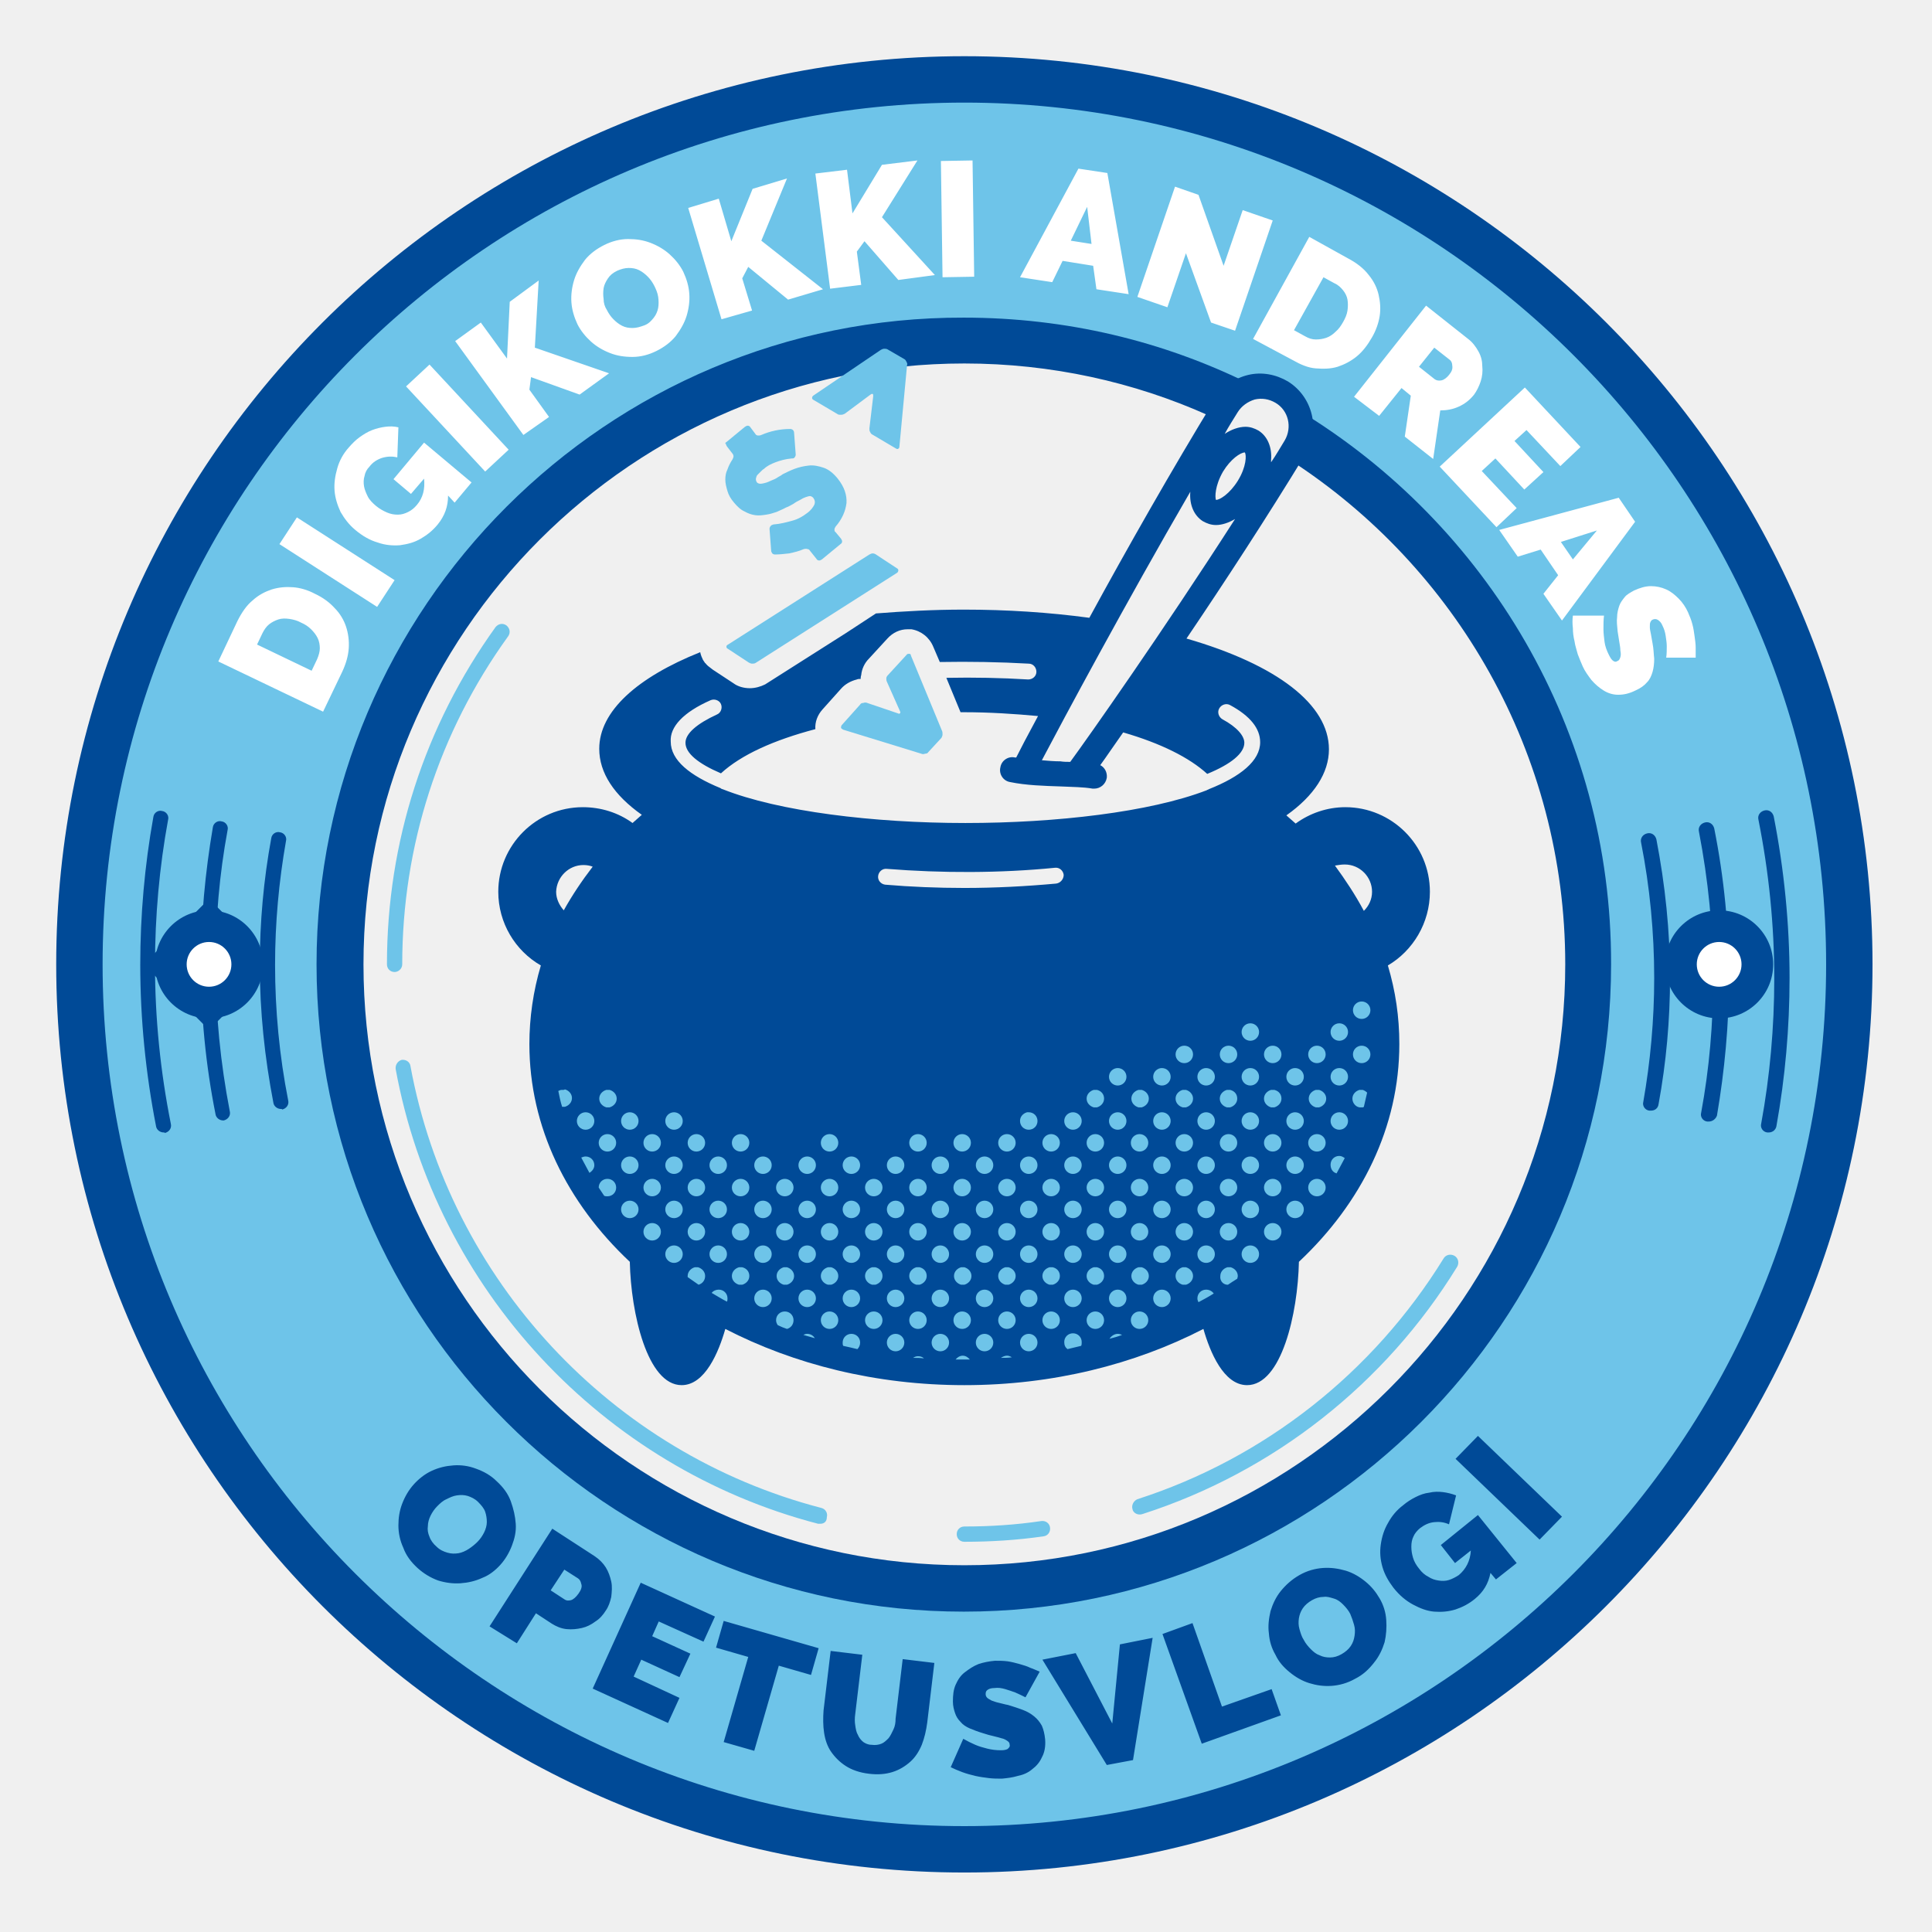
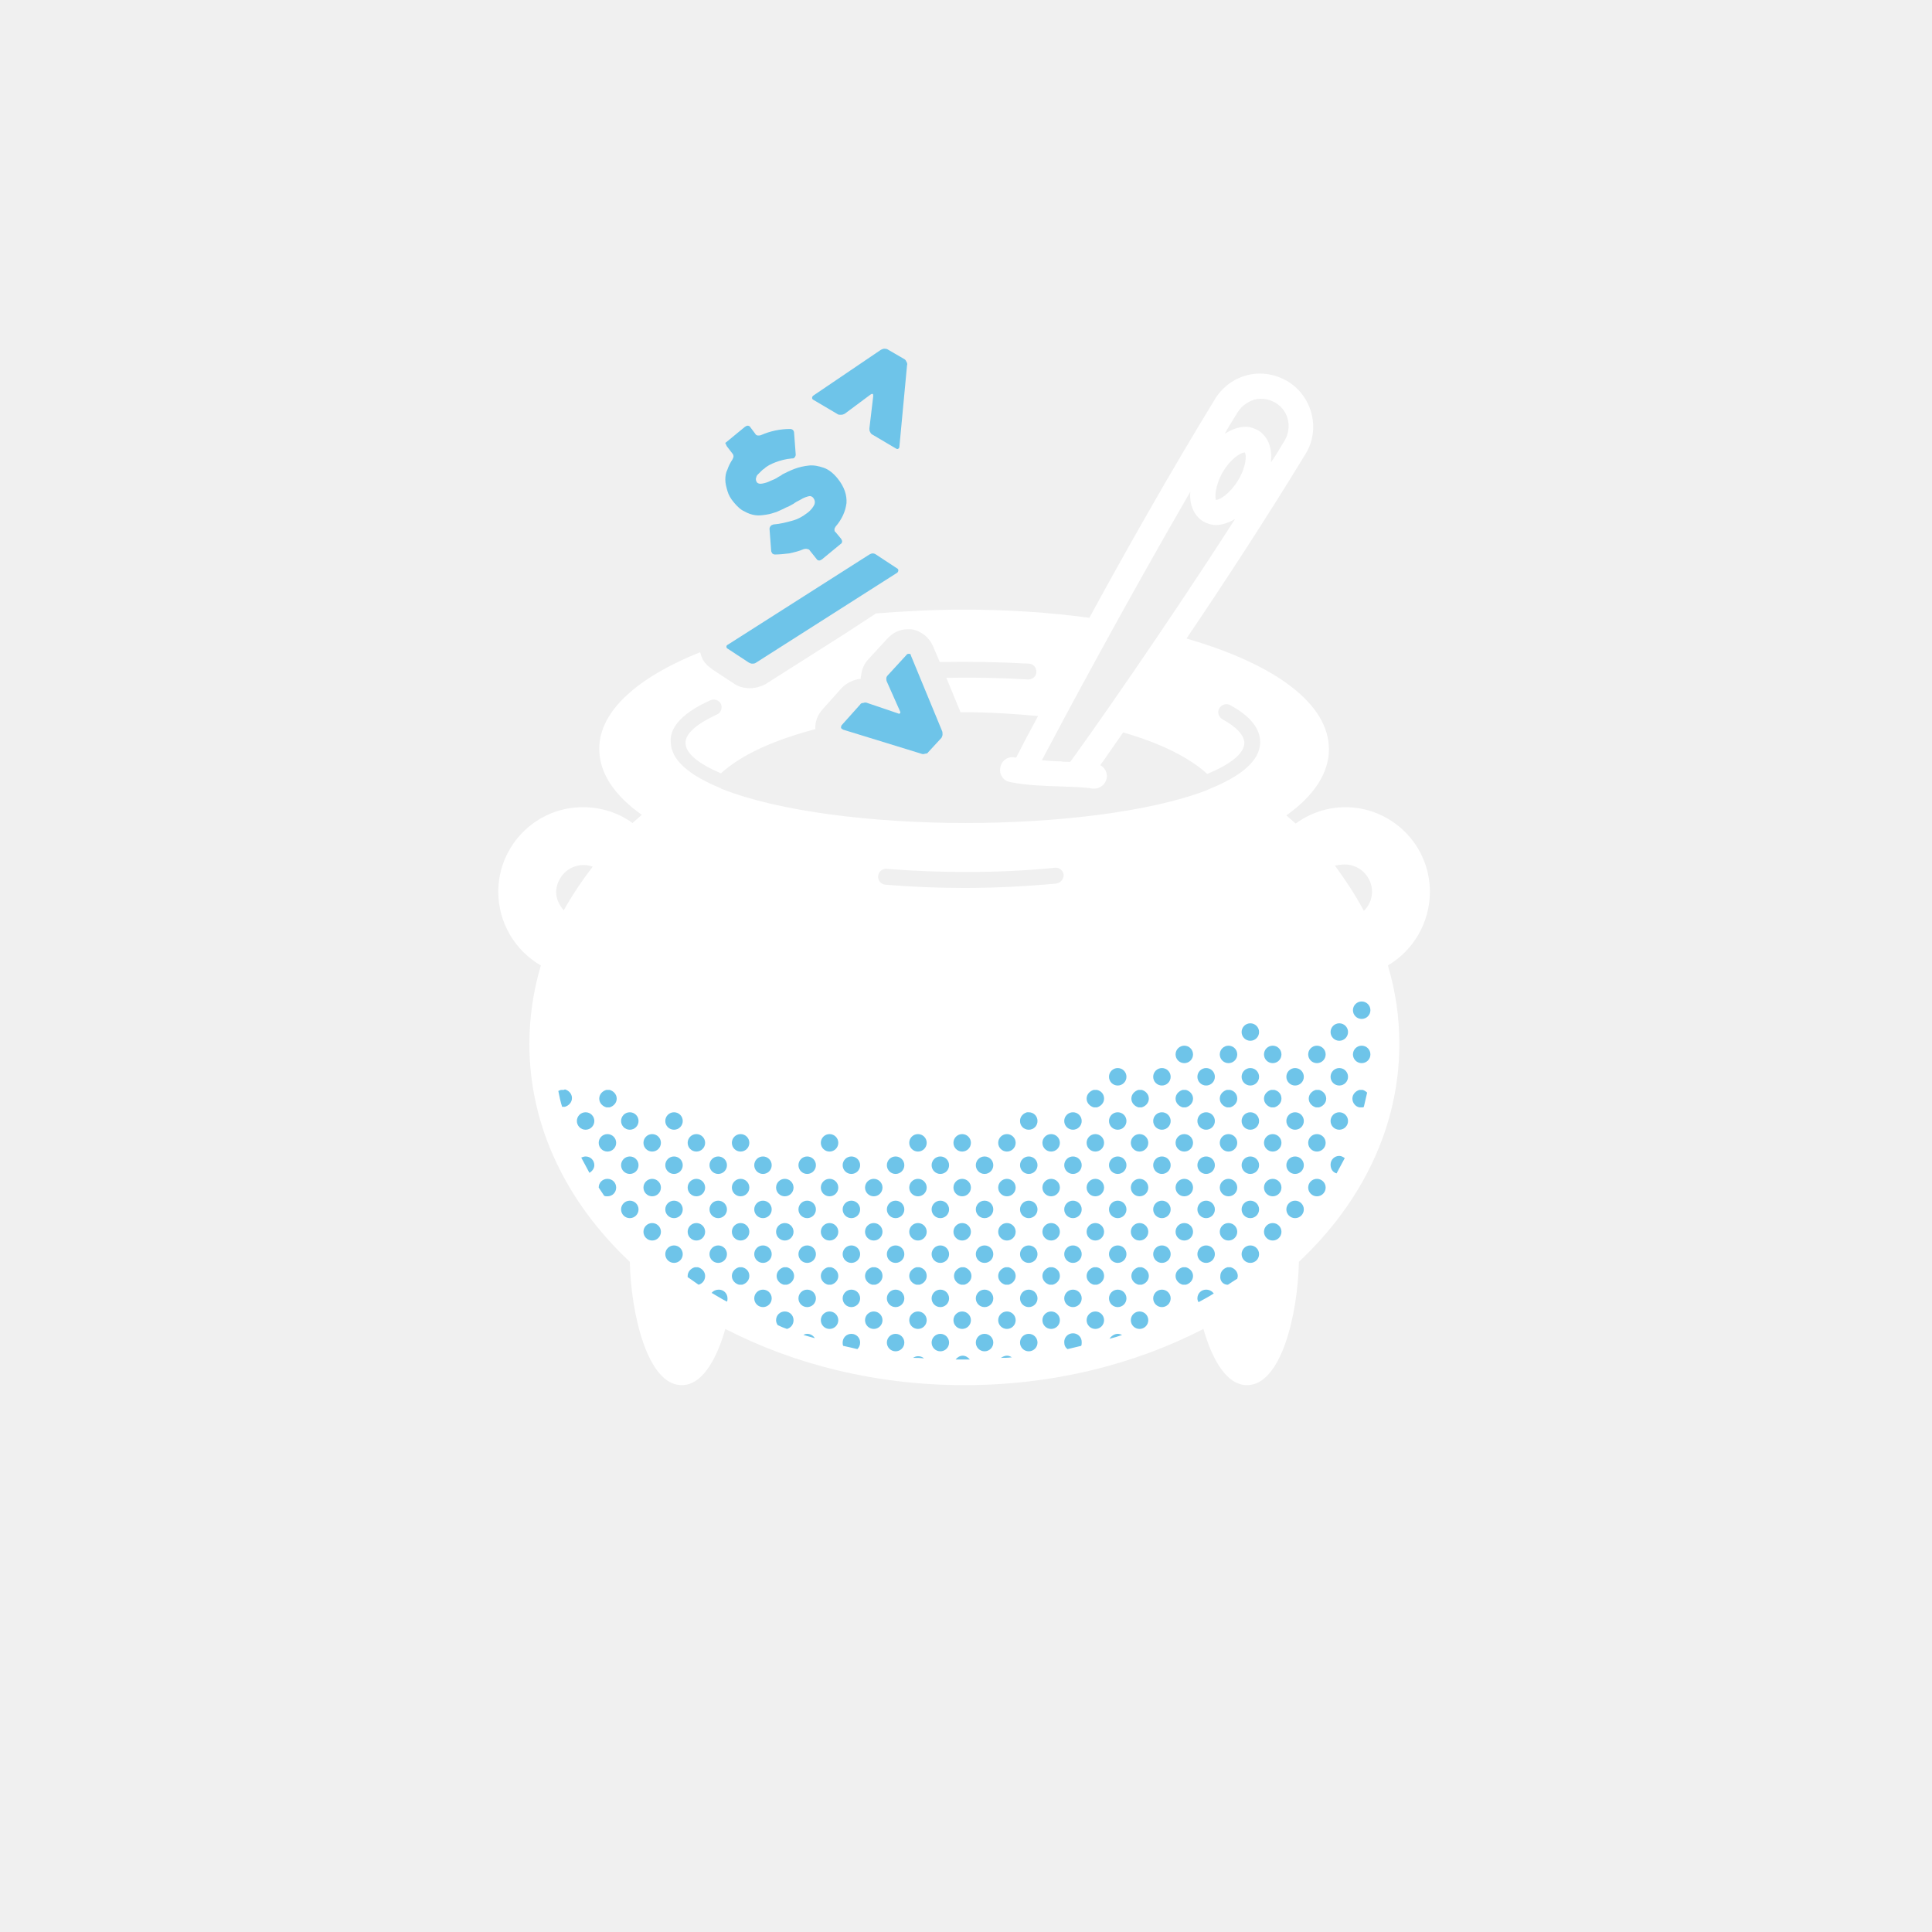
<svg xmlns="http://www.w3.org/2000/svg" xmlns:xlink="http://www.w3.org/1999/xlink" width="354" height="354" viewBox="0 0 354 354">
-   <style>svg *{transition:fill .6s ease-out,opacity .1s ease-out}#logo--desktop,#logo--tablet{opacity:1}@media all and (max-width:50px){#logo--desktop,#logo--tablet{opacity:0}#logo--mobile{fill:#fff}}</style>
+   <style>svg *{transition:fill .6s ease-out,opacity .1s ease-out}#logo--desktop,#logo--tablet{opacity:0}#logo--mobile{fill:#fff}@media all and (max-width:50px){#logo--desktop,#logo--tablet{opacity:0}#logo--mobile{fill:#fff}}</style>
  <g id="logo--Page-1" fill="none" fill-rule="evenodd">
    <g id="logo--tablet" transform="translate(4 4)">
      <g id="logo--whiteBgCirle">
        <use fill="#060606" xlink:href="#logo--path-1" />
        <use stroke="#6EC4E9" mask="url(#logo--mask-2)" stroke-width="8" xlink:href="#logo--path-1" />
      </g>
      <path d="M172.7 10.5c-89.6 0-162.2 72.6-162.2 162.2s72.6 162.2 162.2 162.2 162.2-72.6 162.2-162.2c-.1-89.6-72.7-162.2-162.2-162.2zm0 276.6c-63.2 0-114.4-51.2-114.4-114.4S109.5 58.3 172.7 58.3c17.4 0 34 3.9 48.8 10.9.8-1.1 2.1-1.8 3.8-1.8 1 0 1.9.3 2.6.7.6-.2 1.2-.4 1.9-.4 4.7 0 5.9 5.2 3.9 8.1 32.1 20.3 53.5 56 53.5 96.8-.1 63.3-51.3 114.5-114.5 114.5z" id="logo--Shape" fill="#6EC4E9" />
      <g id="logo--Group" transform="translate(36 25)" fill="#FFF">
        <path d="M19.2 101.4L0 92.2l3.5-7.4c.8-1.6 1.7-2.9 2.8-3.8 1.1-1 2.3-1.6 3.5-2 1.3-.4 2.6-.5 3.9-.4 1.3.1 2.7.5 4 1.2 1.5.7 2.7 1.6 3.6 2.6 1 1 1.7 2.2 2.1 3.4.4 1.2.6 2.6.5 4-.1 1.4-.5 2.8-1.2 4.3l-3.5 7.3zm-4-16.3c-.7-.4-1.5-.6-2.2-.7-.7-.1-1.4-.1-2 .1-.6.2-1.2.5-1.7.9s-.9 1-1.2 1.6l-1 2.1 10 4.8 1-2.1c.3-.7.5-1.4.5-2 0-.6-.1-1.3-.4-1.9-.3-.6-.7-1.1-1.2-1.6s-1.1-.9-1.8-1.2zM29.1 82.2L11.2 70.7l3.2-4.9 17.9 11.5zM42.1 61.8c0 2-.6 3.7-1.9 5.3-.9 1.1-1.9 1.9-3.1 2.6-1.2.7-2.4 1-3.8 1.2-1.3.1-2.7 0-4.1-.5-1.4-.4-2.8-1.2-4.1-2.3-1.2-1-2-2.1-2.7-3.3-.6-1.3-1-2.6-1.1-3.9-.1-1.4.1-2.7.5-4.1a9.5 9.5 0 0 1 2.1-3.8c.6-.7 1.3-1.4 2-1.9s1.5-1 2.3-1.3c.8-.3 1.6-.5 2.4-.6.8-.1 1.6-.1 2.4.1l-.2 5.5c-.9-.2-1.8-.2-2.8.1-.9.3-1.7.8-2.3 1.6-.5.5-.8 1.1-.9 1.7-.2.6-.2 1.3-.1 1.9.1.6.4 1.3.7 1.9.3.6.9 1.2 1.5 1.7s1.3.9 2 1.2c.7.3 1.3.4 2 .4s1.3-.2 1.9-.5c.6-.3 1.1-.7 1.6-1.3 1.1-1.3 1.5-2.9 1.3-4.8l-2.4 2.8-3.2-2.7 5.6-6.7 8.7 7.3-3.1 3.7-1.2-1.3zM48.9 57.4L34.4 41.8l4.3-4 14.5 15.6zM55.9 50.7L43.4 33.5l4.7-3.4 4.8 6.6.5-10.4 5.3-3.9-.7 12.3 13.6 4.7-5.4 3.9-8.9-3.2-.3 2.3 3.6 5zM80.3 35.3c-1.4.7-2.9 1.1-4.4 1.1-1.5 0-2.8-.2-4.1-.7-1.3-.5-2.5-1.2-3.5-2.1-1-.9-1.9-2-2.5-3.2-.6-1.3-1-2.6-1.1-4-.1-1.4.1-2.8.5-4.1.4-1.3 1.1-2.5 2-3.7.9-1.1 2.1-2 3.5-2.7 1.4-.7 2.9-1.1 4.4-1.1 1.5 0 2.8.2 4.1.7 1.3.5 2.5 1.2 3.5 2.1 1 .9 1.9 2 2.5 3.2.6 1.3 1 2.6 1.1 4 .1 1.4-.1 2.8-.5 4.1-.4 1.3-1.1 2.5-2 3.7-.9 1.1-2.1 2-3.5 2.7zm-9.1-7.5c.3.6.7 1.2 1.2 1.7s1 .9 1.6 1.2c.6.3 1.2.4 1.9.4s1.4-.2 2.2-.5c.8-.3 1.3-.9 1.7-1.4.4-.5.7-1.2.8-1.8.1-.6.1-1.3 0-2s-.4-1.4-.7-2c-.3-.6-.7-1.2-1.2-1.7s-1-.9-1.6-1.2c-.6-.3-1.2-.4-1.9-.4s-1.4.2-2.1.5c-.8.4-1.3.8-1.7 1.4-.4.6-.7 1.2-.8 1.8-.1.7-.1 1.3 0 2 0 .7.2 1.4.6 2zM92.2 29.5L86.1 9.1l5.6-1.7 2.3 7.8 3.9-9.6 6.3-1.9-4.7 11.4 11.3 8.9-6.4 1.9-7.3-6L96 22l1.8 5.9zM112.1 23.9l-2.7-21.1 5.8-.7 1 8 5.4-8.9 6.5-.8-6.5 10.4 9.7 10.6-6.7.9-6.2-7.1-1.4 1.9.8 6.1zM132.7 21.8L132.4.5l5.8-.1.3 21.3zM157.6 1.9l5.3.8 3.9 22.2-5.9-.9-.6-4.3-5.6-.9-1.9 3.9-5.9-.9 10.7-19.9zm2.4 13.8l-.8-6.8-3 6.2 3.8.6zM177.3 17.4l-3.4 9.9-5.5-1.9 6.9-20.2 4.3 1.5 4.6 13 3.5-10.2 5.5 1.9-6.9 20.2-4.4-1.5zM189.6 33.1l10.3-18.7 7.2 4c1.5.8 2.8 1.8 3.7 3 .9 1.1 1.5 2.3 1.8 3.6.3 1.3.4 2.6.2 3.9-.2 1.3-.7 2.7-1.4 3.9-.8 1.4-1.7 2.6-2.8 3.5-1.1.9-2.3 1.5-3.5 1.9-1.3.4-2.6.4-4 .3-1.4-.1-2.8-.7-4.2-1.5l-7.3-3.9zm16.5-3.1c.4-.7.7-1.4.8-2.1.1-.7.1-1.4 0-2-.1-.6-.4-1.2-.8-1.7s-.9-1-1.6-1.3l-2-1.1-5.4 9.7 2 1.1c.7.4 1.3.6 2 .6s1.3-.1 1.9-.3c.6-.2 1.2-.6 1.7-1.1.6-.5 1-1.1 1.4-1.8zM208.1 43.7L221.3 27l7.7 6.1c.8.6 1.4 1.4 1.9 2.3.5.9.7 1.8.7 2.7.1.9 0 1.9-.3 2.8-.3.9-.7 1.7-1.2 2.4-.8 1-1.7 1.7-2.8 2.2-1.1.5-2.2.7-3.4.7l-1.3 8.9-5.2-4.1 1.1-7.5-1.7-1.4-4.1 5.1-4.6-3.5zm11.9-5.5l2.9 2.3c.3.2.7.3 1.2.2.5-.1 1-.5 1.4-1 .5-.6.7-1.1.6-1.7 0-.5-.2-.9-.5-1.1l-2.8-2.2-2.8 3.5zM237.9 64.1l-3.7 3.5-10.4-11.1L239.4 42l10.2 10.9-3.7 3.5-6.2-6.6-2.2 2 5.3 5.7-3.5 3.2L234 55l-2.5 2.3zM256.6 62.2l3 4.4-13.4 18.1-3.4-4.9 2.7-3.4-3.2-4.7-4.2 1.3-3.4-4.9 21.9-5.9zm-8.4 11.3l4.4-5.3-6.6 2.1 2.2 3.2zM265.3 91.5c.1-.7.1-1.4.1-2.1 0-.6-.1-1.2-.2-1.9s-.3-1.3-.6-1.9c-.2-.5-.5-.8-.8-1-.3-.2-.6-.2-.9-.1-.3.1-.4.3-.5.5-.1.2-.1.5-.1.9s.1.8.2 1.3.2 1.1.3 1.7c.2 1 .2 2 .3 2.8 0 .9-.1 1.7-.3 2.4-.2.7-.5 1.4-1 1.9-.5.6-1.2 1.1-2.1 1.5-1.2.6-2.2.8-3.2.8s-1.9-.3-2.7-.8c-.8-.5-1.5-1.1-2.2-1.9-.6-.8-1.2-1.6-1.6-2.5-.3-.7-.6-1.4-.9-2.2-.2-.8-.5-1.6-.6-2.4-.2-.8-.3-1.6-.3-2.4-.1-.8-.1-1.6 0-2.3h5.7c-.1.8-.1 1.6-.1 2.5 0 .7.1 1.5.2 2.3.1.8.4 1.6.8 2.4.3.6.5.9.8 1.1.3.2.5.2.8 0 .3-.1.4-.4.5-.7.1-.3.1-.7 0-1.2 0-.5-.1-1-.2-1.6-.1-.6-.2-1.2-.3-1.9-.1-1-.2-1.9-.1-2.6 0-.8.2-1.5.4-2.1.2-.6.6-1.1 1-1.6s1-.8 1.7-1.2c1.1-.5 2.1-.8 3.1-.8s1.9.2 2.8.6c.9.4 1.6 1 2.3 1.7.7.7 1.3 1.6 1.7 2.5.3.7.6 1.4.8 2.2.2.7.3 1.5.4 2.2.1.7.2 1.4.2 2.1v1.8h-5.4z" id="logo--Shape" />
      </g>
      <g id="logo--Group" transform="translate(69 259)" fill="#004A97">
        <path d="M3.5 24.3C2.3 23.2 1.4 22 .9 20.6c-.6-1.3-.9-2.7-.9-4.1 0-1.4.2-2.7.7-4C1.2 11.2 1.9 10 2.8 9c.9-1 2-1.9 3.3-2.5 1.3-.6 2.6-.9 4-1 1.4-.1 2.8.1 4.1.6 1.4.5 2.7 1.2 3.8 2.3 1.2 1.1 2.1 2.3 2.6 3.7.5 1.4.8 2.7.9 4.1.1 1.4-.2 2.7-.7 4-.5 1.3-1.2 2.5-2.1 3.5-.9 1-2 1.9-3.3 2.4-1.3.6-2.6.9-4 1-1.4.1-2.8-.1-4.1-.5-1.4-.5-2.7-1.3-3.8-2.3zM7.1 13c-.5.5-.9 1.1-1.2 1.7-.3.6-.5 1.3-.5 1.9-.1.7 0 1.3.3 2 .2.6.7 1.3 1.3 1.8.6.6 1.3.9 2 1.1.7.2 1.3.2 2 .1.6-.1 1.3-.4 1.9-.8.6-.4 1.1-.8 1.6-1.3s.9-1.1 1.2-1.7c.3-.6.5-1.3.5-1.9 0-.7-.1-1.3-.3-1.9-.2-.6-.7-1.2-1.3-1.8-.6-.6-1.3-.9-1.9-1.1-.7-.2-1.3-.2-2-.1s-1.3.4-1.9.7c-.7.3-1.2.8-1.7 1.3zM16.7 35l11.5-17.9 7.7 5c.9.6 1.6 1.3 2.1 2.1s.8 1.7 1 2.6c.2.9.1 1.9 0 2.8-.2.9-.5 1.8-1 2.5-.5.8-1.1 1.5-1.9 2-.8.6-1.6 1-2.5 1.2-.9.2-1.8.3-2.8.2-1-.1-1.9-.5-2.7-1l-2.9-1.9-3.5 5.5-5-3.1zm11.2-6.6l2.6 1.7c.3.2.7.2 1.1.1.4-.1.9-.5 1.4-1.2.5-.7.7-1.3.5-1.8-.1-.5-.3-.8-.6-1l-2.5-1.6-2.5 3.8zM51.5 48.1l-2.1 4.6-13.8-6.3L44.4 27 58 33.2l-2.1 4.6-8.2-3.7-1.2 2.7 7 3.2-2 4.3-7-3.2-1.4 3.1zM75.6 43.9l-5.9-1.7-4.5 15.6-5.6-1.6 4.5-15.6-5.9-1.7 1.4-4.9L77 39zM86.7 56.7c.7.1 1.3 0 1.8-.2s.9-.6 1.3-1c.4-.5.6-1 .9-1.6.3-.6.4-1.3.4-2L92.4 41l5.8.7-1.3 10.9c-.2 1.5-.5 2.8-1 4.1-.5 1.2-1.2 2.3-2.1 3.1-.9.8-2 1.5-3.3 1.9-1.3.4-2.7.5-4.3.3-1.7-.2-3.1-.7-4.2-1.4S80 59 79.3 58c-.7-1-1.1-2.2-1.3-3.5-.2-1.3-.2-2.7-.1-4.1l1.3-10.9 5.8.7-1.3 10.9c-.1.7-.1 1.4 0 2 .1.7.2 1.3.5 1.8.2.5.6 1 1 1.3.3.2.8.5 1.5.5zM114.9 48c-.6-.3-1.2-.6-1.9-.9-.5-.2-1.2-.4-1.8-.6-.7-.2-1.3-.3-2-.2-.5 0-.9.1-1.2.3-.3.2-.4.4-.4.8 0 .3.1.5.3.7.2.2.5.3.8.5.3.1.8.3 1.3.4.5.1 1.1.3 1.7.4 1 .3 1.9.6 2.7.9.8.3 1.5.7 2.1 1.2.6.5 1 1 1.4 1.7.3.7.5 1.5.6 2.5.1 1.3-.1 2.4-.6 3.3-.4.9-1 1.6-1.8 2.2-.7.6-1.6 1-2.6 1.2-1 .3-1.9.4-2.9.5-.8 0-1.6 0-2.4-.1-.8-.1-1.6-.2-2.5-.4-.8-.2-1.6-.4-2.4-.7-.8-.3-1.5-.6-2.1-.9l2.3-5.2c.7.4 1.5.8 2.2 1.1.7.3 1.4.5 2.2.7.8.2 1.6.3 2.5.3.6 0 1.1-.1 1.3-.3.2-.2.4-.4.3-.7 0-.3-.1-.5-.4-.7-.3-.2-.6-.4-1.1-.5-.4-.1-1-.3-1.5-.4-.5-.1-1.2-.3-1.8-.5-1-.3-1.8-.6-2.5-.9-.7-.3-1.3-.7-1.7-1.2-.5-.5-.8-1-1-1.6-.2-.6-.4-1.3-.4-2.1 0-1.2.1-2.2.5-3.1.4-.9.9-1.7 1.7-2.3.8-.6 1.5-1.1 2.5-1.5.9-.3 1.9-.5 3-.6.8 0 1.5 0 2.3.1.7.1 1.5.3 2.2.5.7.2 1.4.4 2 .7.6.2 1.2.5 1.7.7l-2.6 4.7zM124.1 39.9l6.7 12.9 1.4-14.5 6-1.2-3.6 22.4-4.8.9L118 41.1zM147.2 56.5L140 36.4l5.5-2 5.4 15.3 9.1-3.2 1.7 4.8zM175.3 44.6c-1.4.8-2.9 1.2-4.3 1.3-1.5.1-2.8-.1-4.1-.5-1.3-.4-2.5-1.1-3.6-2-1.1-.9-2-1.9-2.6-3.2-.7-1.2-1.1-2.5-1.2-3.9-.2-1.4 0-2.8.3-4.1.4-1.3 1-2.6 1.9-3.7.9-1.1 2-2.1 3.4-2.9 1.4-.8 2.9-1.2 4.3-1.3 1.5-.1 2.8.1 4.2.5 1.3.4 2.5 1.1 3.6 2 1.1.9 1.9 1.9 2.6 3.1.7 1.2 1.1 2.5 1.2 3.9.1 1.4 0 2.8-.3 4.1-.4 1.3-1 2.6-1.9 3.7-1 1.3-2.1 2.3-3.5 3zm-9.4-7.1c.3.6.8 1.2 1.3 1.7s1 .9 1.6 1.1c.6.3 1.2.4 1.9.4s1.4-.2 2.1-.6c.7-.4 1.3-.9 1.7-1.5.4-.6.6-1.2.7-1.9.1-.7.1-1.3-.1-2s-.4-1.3-.7-2c-.3-.6-.8-1.2-1.3-1.7s-1-.9-1.7-1.1c-.7-.2-1.2-.4-1.9-.3-.7 0-1.4.2-2.1.6-.7.4-1.3.9-1.7 1.5-.4.6-.6 1.2-.7 1.8-.1.7-.1 1.3.1 2s.4 1.4.8 2zM200.1 25.2c-.4 2-1.3 3.5-2.9 4.8-1.1.9-2.3 1.5-3.5 1.9-1.3.4-2.6.5-3.9.4-1.3-.1-2.6-.6-3.9-1.3-1.3-.7-2.5-1.7-3.6-3.1-.9-1.2-1.6-2.4-2-3.8-.4-1.4-.5-2.7-.3-4.1.2-1.4.6-2.7 1.3-3.9.7-1.3 1.6-2.4 2.8-3.3.7-.6 1.5-1.1 2.3-1.5.8-.4 1.6-.7 2.5-.8.8-.2 1.7-.2 2.5-.1s1.6.3 2.4.6l-1.3 5.3c-.9-.4-1.8-.5-2.7-.4-1 .1-1.8.5-2.6 1.1-.5.4-1 1-1.2 1.5-.3.6-.4 1.2-.4 1.9s.1 1.3.3 2c.2.7.6 1.4 1.1 2 .5.7 1.1 1.2 1.7 1.5.6.4 1.2.6 1.9.7.6.1 1.3.1 1.9-.1.6-.2 1.2-.5 1.8-.9 1.3-1.1 2.1-2.6 2.2-4.5l-2.9 2.3-2.6-3.3 6.8-5.5 7.1 8.8-3.8 3-1-1.2zM209.1 19.1L193.7 4.3l4.1-4.2 15.4 14.8z" id="logo--Shape" />
      </g>
      <path d="M172.7 339.1c-91.8 0-166.4-74.7-166.4-166.4S80.9 6.3 172.7 6.3c91.8 0 166.4 74.7 166.4 166.4s-74.7 166.4-166.4 166.4zm0-324.3c-87.1 0-157.9 70.8-157.9 157.9 0 87.1 70.8 157.9 157.9 157.9 87.1 0 157.9-70.8 157.9-157.9 0-87.1-70.8-157.9-157.9-157.9z" id="logo--Shape" fill="#004A97" />
      <path d="M146.3 275.2h-.4c-39.6-10.3-70-43-77.4-83.3-.1-.8.4-1.5 1.1-1.7.8-.1 1.5.4 1.6 1.1 7.2 39.2 36.8 71 75.3 81 .8.2 1.2 1 1 1.7 0 .8-.5 1.2-1.2 1.2zM172.7 278.5c-.8 0-1.4-.6-1.4-1.4 0-.8.6-1.4 1.4-1.4 4.7 0 9.4-.3 14.1-1 .8-.1 1.5.4 1.6 1.2.1.8-.4 1.5-1.2 1.6-4.8.7-9.7 1-14.5 1zM204.8 273.5c-.6 0-1.2-.4-1.3-1-.2-.7.2-1.5.9-1.8 23.3-7.5 43.2-23.2 56.1-44.1.4-.7 1.3-.9 2-.5s.9 1.3.5 2c-13.2 21.5-33.7 37.6-57.6 45.3-.3.1-.4.1-.6.1zM68.3 174.1c-.8 0-1.4-.6-1.4-1.4 0-22.4 6.9-43.7 19.9-61.8.5-.6 1.3-.8 2-.3.6.5.8 1.3.3 2-12.7 17.6-19.4 38.4-19.4 60.1 0 .8-.7 1.4-1.4 1.4z" id="logo--Shape" fill="#6EC4E9" />
    </g>
    <g id="logo--desktop" transform="translate(25 58)">
      <path id="logo--Shape" fill="#004A97" d="M13.3 130.7l-12-12 12-12 12 12z" />
      <circle id="logo--Oval" fill="#004A97" cx="13.3" cy="118.7" r="9.9" />
      <circle id="logo--Oval" fill="#004A97" cx="290" cy="118.7" r="9.9" />
      <path d="M213 17.2c.6 1.5.5 3.3-.3 4.7 0 .9-.2 1.9-.6 2.7-.1.6-.3 1.2-.7 1.7 30.3 19.6 50.4 53.7 50.4 92.4 0 60.7-49.4 110.1-110.1 110.1-60.7 0-110.1-49.4-110.1-110.1C41.6 58 91 8.6 151.7 8.6c15.9 0 31.1 3.4 44.7 9.5.7-1.4 2-2.5 4.1-2.6.5-1.5 1.6-2.9 3.4-3.2C188.1 4.5 170.4.2 151.6.2 86.3 0 33 53.3 33 118.7s53.2 118.6 118.6 118.6c65.4 0 118.6-53.2 118.6-118.6.1-43-22.9-80.7-57.2-101.5z" id="logo--Shape" fill="#004A97" />
      <g id="logo--Group" transform="translate(0 90)" fill="#004A97">
        <path d="M5 59.5c-.7 0-1.3-.5-1.4-1.1C1.7 48.7.7 38.7.7 28.8c0-9.1.8-18.2 2.4-27.1C3.2.9 4 .4 4.7.6c.8.1 1.3.9 1.1 1.6-1.6 8.7-2.4 17.7-2.4 26.6 0 9.8 1 19.6 2.9 29.1.2.8-.3 1.5-1.1 1.7 0-.1-.1-.1-.2-.1zM26.5 55.2c-.7 0-1.3-.5-1.4-1.1-1.6-8.3-2.5-16.8-2.5-25.3 0-7.8.7-15.6 2.1-23.2.1-.8.9-1.3 1.6-1.1.8.1 1.3.9 1.1 1.6-1.3 7.4-2 15-2 22.7 0 8.3.8 16.7 2.4 24.8.2.8-.3 1.5-1.1 1.7 0-.1-.1-.1-.2-.1zM15.9 57.3c-.7 0-1.3-.5-1.4-1.1-1.8-9-2.7-18.2-2.7-27.5 0-8.4.8-16.9 2.2-25.1.1-.8.9-1.3 1.6-1.1.8.1 1.3.9 1.1 1.6-1.5 8.1-2.2 16.3-2.2 24.6 0 9.1.9 18.1 2.6 26.9.2.8-.3 1.5-1.1 1.7h-.1z" id="logo--Shape" />
      </g>
      <g id="logo--Group" transform="translate(275 90)" fill="#004A97">
        <path d="M24.1 59.5h-.3c-.8-.1-1.3-.9-1.1-1.6 1.6-8.7 2.4-17.7 2.4-26.6 0-9.8-1-19.6-2.9-29.1-.2-.8.3-1.5 1.1-1.7.8-.2 1.5.3 1.7 1.1 1.9 9.7 2.9 19.7 2.9 29.6 0 9.1-.8 18.2-2.4 27.1-.1.7-.7 1.2-1.4 1.2zM2.5 55.5h-.3c-.8-.1-1.3-.9-1.1-1.6 1.3-7.4 2-15 2-22.7 0-8.3-.8-16.7-2.4-24.8-.2-.8.3-1.5 1.1-1.7.8-.2 1.5.3 1.7 1.1C5.1 14.1 6 22.6 6 31.1c0 7.8-.7 15.6-2.1 23.2-.1.8-.7 1.2-1.4 1.2zM13.1 57.5h-.3c-.8-.1-1.3-.9-1.1-1.6 1.5-8.1 2.2-16.3 2.2-24.6 0-9.1-.9-18.1-2.6-26.9-.2-.8.3-1.5 1.1-1.7.8-.2 1.5.3 1.7 1.1 1.8 9 2.7 18.2 2.7 27.5 0 8.4-.8 16.9-2.2 25.1-.2.6-.8 1.1-1.5 1.1z" id="logo--Shape" />
      </g>
      <circle id="logo--Oval" fill="#FFF" cx="13.3" cy="118.7" r="4.1" />
      <circle id="logo--Oval" fill="#FFF" cx="290" cy="118.7" r="4.1" />
    </g>
    <g id="logo--kattila-mobile" transform="translate(91 63)">
      <path d="M171 100.4c0-8.6-7-15.5-15.5-15.5-3.3 0-6.5 1.1-9.1 3-.6-.5-1.1-1-1.7-1.5 5.1-3.6 7.8-7.8 7.8-12.1 0-8.2-9.5-15.5-26.1-20.3 6.9-10.2 14.8-22.3 21.8-33.8 2.8-4.5 1.3-10.5-3.2-13.3-2.2-1.3-4.8-1.8-7.3-1.2-2.5.6-4.6 2.1-6 4.3-7.9 12.9-16.3 27.7-23.1 40.2-7.4-1-15.1-1.5-23-1.5-5.6 0-11 .3-16.1.7L64 53l-14.8 9.4c-.8.4-1.8.7-2.8.7-1.1 0-2.2-.3-3-.9l-3.8-2.5c-.3-.2-.6-.5-.9-.7l-.3-.3c-.1-.1-.1-.2-.2-.2-.1-.1-.1-.2-.2-.3-.1-.1-.1-.2-.2-.3-.2-.4-.4-.9-.5-1.4-11.5 4.6-18.5 10.8-18.5 17.7 0 4.4 2.7 8.5 7.8 12.1-.6.5-1.1 1-1.7 1.5-2.6-1.9-5.8-2.9-9.1-2.9-8.6 0-15.5 7-15.5 15.5 0 5.7 3.1 10.8 7.8 13.5-1.4 4.7-2.1 9.6-2.1 14.4 0 15.2 6.9 29.1 18.4 39.9.2 9.4 3.2 22.6 9.5 22.6 4.3 0 6.8-6.1 8-10.3 12.6 6.5 27.6 10.3 43.8 10.3 16.2 0 31.2-3.8 43.8-10.3 1.2 4.2 3.7 10.3 8 10.3 6.3 0 9.3-13.1 9.5-22.6 11.5-10.8 18.4-24.7 18.4-39.9 0-5-.7-9.7-2.1-14.4 4.6-2.7 7.7-7.8 7.7-13.5zm-15.6-5c2.8 0 5 2.3 5 5 0 1.4-.6 2.6-1.5 3.5-1.6-3-3.4-5.7-5.3-8.3.6-.1 1.2-.2 1.8-.2zm-52.9 3.5c-5.5.5-11.1.8-16.8.8-4.9 0-9.8-.2-14.5-.6-.8-.1-1.4-.8-1.3-1.6.1-.8.8-1.4 1.6-1.3 10 .8 20.8.8 30.8-.2.8-.1 1.5.5 1.6 1.3 0 .8-.6 1.5-1.4 1.6zm33.3-86.4c.7-1.1 1.8-1.9 3.1-2.3 1.3-.3 2.6-.1 3.8.6 2.4 1.4 3.1 4.5 1.7 6.9-.8 1.3-1.6 2.7-2.5 4v-.4c.2-2.4-.7-4.4-2.3-5.4-.7-.4-1.5-.7-2.4-.7-1.2 0-2.6.5-3.8 1.3.7-1.3 1.6-2.7 2.4-4zm-2.7 10.9c1.4-2.3 3.2-3.5 4-3.5.3.5.3 2.6-1.3 5.2-1.5 2.4-3.3 3.5-4 3.5-.2-.5-.2-2.6 1.3-5.2zm-6 3.7c-.2 2.4.7 4.4 2.3 5.4.7.4 1.5.7 2.4.7 1.1 0 2.3-.4 3.5-1.1-13.3 20.7-26.9 40-30.2 44.5-.6 0-1.2 0-1.8-.1-1.1 0-2.3-.1-3.4-.2 3.9-7.4 15.3-28.7 27.2-49.2zM39.2 65.3c.7-.3 1.6 0 1.9.7.3.7 0 1.6-.7 1.9-3.7 1.7-5.8 3.5-5.8 5.2 0 1.9 2.3 3.8 6.5 5.6 3.7-3.4 9.7-6.1 17.3-8.1-.1-1.3.4-2.6 1.3-3.6l3.4-3.8c.7-.8 1.7-1.4 2.9-1.7.2-.1.4-.1.7-.1 0-.2 0-.4.1-.7.1-1.1.6-2.2 1.4-3l3.4-3.7c1-1.1 2.3-1.7 3.7-1.7h.7c1.8.3 3.3 1.5 4 3.2l1.2 2.8c5.5-.1 11 0 16.3.3.8 0 1.4.7 1.4 1.5s-.7 1.4-1.5 1.4c-4.9-.3-9.9-.4-15-.3l2.6 6.3h.7c4.6 0 9.2.3 13.5.7-1.9 3.5-3.3 6.2-4 7.6H95c-1.2-.3-2.5.5-2.7 1.8-.3 1.2.5 2.5 1.8 2.7 2.9.6 6.2.7 9.3.8 2.1.1 4.1.1 5.8.4h.3c1.1 0 2.1-.8 2.3-2 .1-1-.4-1.9-1.2-2.3 1.1-1.5 2.5-3.6 4.2-6 6.9 2 12.1 4.6 15.4 7.6 4.4-1.8 6.8-3.8 6.8-5.7 0-1.3-1.4-2.9-4-4.3-.7-.4-1-1.3-.6-2s1.3-1 2-.6c3.7 2 5.5 4.3 5.5 6.8 0 3.4-3.6 6.3-9.4 8.6-.1.1-.3.1-.4.2-10.4 4-27.6 6-44.2 6-16.8 0-34.2-2.1-44.5-6.2-.1 0-.3-.1-.4-.2-5.6-2.3-9.1-5.1-9.1-8.5-.2-2.7 2.3-5.4 7.3-7.6zM15.9 95.5c.6 0 1.2.1 1.7.3-2 2.6-3.8 5.3-5.3 8-.8-.9-1.4-2.1-1.4-3.4.1-2.7 2.3-4.9 5-4.9z" id="logo--mobile" fill="#004A97" />
      <g id="logo--Group" transform="translate(41)" fill="#6EC4E9">
        <path d="M32.2 19.2l-4.4-2.6c-.2-.1-.3-.3-.4-.5-.1-.2-.1-.4-.1-.6l.7-5.9c0-.2 0-.4-.1-.4-.1-.1-.2 0-.4.1l-4.7 3.5c-.2.1-.4.2-.7.2-.2 0-.5 0-.6-.1l-4.4-2.6c-.2-.1-.3-.2-.3-.4s.1-.3.2-.4l12.4-8.4c.2-.1.4-.2.6-.2.2 0 .4 0 .6.1l3.1 1.8c.2.1.3.3.4.5.1.2.2.4.1.6l-1.4 14.9c0 .2-.1.4-.2.4-.1.1-.2.1-.4 0zM1.1 18l3.4-2.8c.2-.1.3-.2.5-.2s.4.1.5.3l.9 1.2c.1.2.3.3.5.3s.4 0 .6-.1c1.6-.7 3.4-1.1 5.3-1.1.2 0 .4.1.5.2.1.1.2.3.2.5l.3 4c0 .2-.1.4-.2.5-.1.2-.3.2-.5.2-1.2.1-2.2.4-3 .7-.8.3-1.6.7-2.1 1.2-.2.1-.4.3-.6.5l-.6.6c-.2.2-.2.4-.3.7 0 .2 0 .4.2.7.2.2.5.3 1 .2.5-.1.9-.2 1.5-.5.5-.2 1-.4 1.4-.7.4-.2.7-.4.8-.5.6-.3 1.4-.7 2.2-1 .8-.3 1.7-.5 2.6-.6.9-.1 1.8.1 2.7.4.9.3 1.8 1 2.6 2 1.2 1.5 1.7 3 1.6 4.5-.2 1.5-.8 2.9-2 4.3-.1.2-.2.3-.2.5s0 .4.2.5l1 1.2c.1.2.2.3.2.5s-.1.4-.3.5l-3.4 2.8c-.2.1-.3.2-.5.2s-.4-.1-.5-.3l-1.2-1.5c-.1-.2-.3-.3-.5-.3-.2-.1-.4 0-.6 0-.9.4-1.8.6-2.7.8-.9.1-1.8.2-2.6.2-.2 0-.4-.1-.5-.2-.1-.2-.2-.3-.2-.5l-.3-4c0-.2.1-.4.2-.5.1-.2.3-.2.5-.3 1.3-.1 2.4-.4 3.5-.7 1.1-.3 1.9-.8 2.7-1.4.7-.5 1.1-1.1 1.3-1.5.2-.5.1-.9-.2-1.3-.2-.2-.4-.3-.6-.3-.2 0-.5.1-.8.2-.3.1-.7.3-1 .5-.4.2-.8.4-1.2.7-.4.2-.8.5-1.4.7-.5.3-1.1.5-1.7.8-.6.2-1.2.4-1.9.5-.7.1-1.3.2-2 .1s-1.3-.3-2-.7c-.7-.3-1.3-.9-1.9-1.6-.6-.7-1-1.4-1.2-2.1-.2-.7-.4-1.4-.4-2.1 0-.7.1-1.3.4-1.9.2-.6.5-1.2.9-1.8.1-.2.2-.4.2-.6 0-.2-.1-.4-.2-.5l-1-1.3c-.1-.2-.2-.3-.2-.5-.2 0-.1-.2.1-.3zM40.5 72.2l-2.4 2.6c-.1.2-.3.3-.6.3-.2.1-.5.1-.7 0l-14.3-4.4c-.2-.1-.3-.2-.4-.3 0-.2 0-.3.1-.5l3.4-3.8c.1-.2.3-.3.6-.3.2-.1.5-.1.7 0l5.6 1.9c.2.1.3.1.4 0 .1-.1.1-.2 0-.4l-2.4-5.4c-.1-.2-.1-.4-.1-.6 0-.2.1-.4.3-.6l3.4-3.7c.1-.2.3-.2.5-.2s.3.1.3.3l5.7 13.8c.1.2.1.4.1.7 0 .2-.1.4-.2.6zM32.3 42L6.4 58.5c-.2.1-.4.1-.6.1-.2 0-.4-.1-.6-.2l-3.8-2.5c-.2-.1-.3-.2-.3-.4s.1-.3.3-.4l25.9-16.5c.2-.1.4-.2.6-.2.2 0 .5.1.6.2l3.8 2.5c.2.1.3.2.3.4s-.1.4-.3.5z" id="logo--Shape" />
      </g>
      <g id="logo--Group" transform="translate(11 120)" fill="#6EC4E9">
        <path d="M9.7 16.7h-.6c-.7.2-1.3.8-1.3 1.6s.6 1.4 1.3 1.6h.6c.7-.2 1.3-.8 1.3-1.6s-.6-1.4-1.3-1.6zM107.2 16.7h-.6c-.7.2-1.3.8-1.3 1.6s.6 1.4 1.3 1.6h.6c.7-.2 1.3-.8 1.3-1.6s-.6-1.4-1.3-1.6zM99 16.7h-.6c-.7.2-1.3.8-1.3 1.6s.6 1.4 1.3 1.6h.6c.7-.2 1.3-.8 1.3-1.6s-.5-1.4-1.3-1.6z" id="logo--Shape" />
        <circle id="logo--Oval" cx="102.8" cy="14.3" r="1.6" />
        <path d="M123.4 16.7h-.6c-.7.2-1.3.8-1.3 1.6s.6 1.4 1.3 1.6h.6c.7-.2 1.3-.8 1.3-1.6s-.5-1.4-1.3-1.6zM115.3 16.7h-.6c-.7.2-1.3.8-1.3 1.6s.6 1.4 1.3 1.6h.6c.7-.2 1.3-.8 1.3-1.6s-.6-1.4-1.3-1.6z" id="logo--Shape" />
        <circle id="logo--Oval" cx="123.1" cy="10.2" r="1.6" />
        <circle id="logo--Oval" cx="115" cy="10.2" r="1.6" />
        <circle id="logo--Oval" cx="110.9" cy="14.3" r="1.6" />
        <circle id="logo--Oval" cx="119" cy="14.3" r="1.6" />
        <path d="M139.7 16.7h-.6c-.7.2-1.3.8-1.3 1.6s.6 1.4 1.3 1.6h.6c.7-.2 1.3-.8 1.3-1.6s-.6-1.4-1.3-1.6zM131.5 16.7h-.6c-.7.2-1.3.8-1.3 1.6s.6 1.4 1.3 1.6h.6c.7-.2 1.3-.8 1.3-1.6s-.5-1.4-1.3-1.6z" id="logo--Shape" />
        <circle id="logo--Oval" cx="139.3" cy="10.2" r="1.6" />
        <circle id="logo--Oval" cx="131.2" cy="10.2" r="1.6" />
        <circle id="logo--Oval" cx="127.1" cy="14.3" r="1.6" />
        <circle id="logo--Oval" cx="135.3" cy="14.3" r="1.6" />
        <circle id="logo--Oval" cx="127.1" cy="6.1" r="1.6" />
        <circle id="logo--Oval" cx="147.5" cy="10.2" r="1.6" />
        <circle id="logo--Oval" cx="143.4" cy="14.3" r="1.6" />
        <circle id="logo--Oval" cx="143.4" cy="6.1" r="1.6" />
        <circle id="logo--Oval" cx="9.3" cy="26.4" r="1.6" />
        <circle id="logo--Oval" cx="5.3" cy="22.4" r="1.6" />
        <circle id="logo--Oval" cx="25.6" cy="34.6" r="1.6" />
        <circle id="logo--Oval" cx="17.5" cy="34.6" r="1.6" />
        <circle id="logo--Oval" cx="25.6" cy="26.4" r="1.6" />
        <circle id="logo--Oval" cx="17.5" cy="26.4" r="1.6" />
        <circle id="logo--Oval" cx="13.4" cy="30.5" r="1.6" />
        <circle id="logo--Oval" cx="21.5" cy="30.5" r="1.6" />
        <circle id="logo--Oval" cx="13.4" cy="22.4" r="1.6" />
        <circle id="logo--Oval" cx="21.5" cy="22.4" r="1.6" />
        <circle id="logo--Oval" cx="41.8" cy="34.6" r="1.6" />
        <circle id="logo--Oval" cx="33.7" cy="34.6" r="1.6" />
        <circle id="logo--Oval" cx="33.7" cy="26.4" r="1.6" />
        <circle id="logo--Oval" cx="29.6" cy="30.5" r="1.6" />
        <circle id="logo--Oval" cx="37.8" cy="30.5" r="1.6" />
        <circle id="logo--Oval" cx="58.1" cy="34.6" r="1.6" />
        <circle id="logo--Oval" cx="50" cy="34.6" r="1.6" />
        <circle id="logo--Oval" cx="50" cy="26.4" r="1.6" />
        <circle id="logo--Oval" cx="45.9" cy="30.5" r="1.6" />
        <circle id="logo--Oval" cx="54" cy="30.5" r="1.6" />
        <circle id="logo--Oval" cx="74.3" cy="34.6" r="1.6" />
        <circle id="logo--Oval" cx="66.2" cy="34.6" r="1.6" />
        <circle id="logo--Oval" cx="74.3" cy="26.4" r="1.6" />
        <circle id="logo--Oval" cx="66.2" cy="26.4" r="1.6" />
        <circle id="logo--Oval" cx="62.1" cy="30.5" r="1.6" />
        <circle id="logo--Oval" cx="70.3" cy="30.5" r="1.6" />
        <circle id="logo--Oval" cx="90.6" cy="34.6" r="1.6" />
        <circle id="logo--Oval" cx="82.5" cy="34.6" r="1.6" />
        <circle id="logo--Oval" cx="90.6" cy="26.4" r="1.6" />
        <circle id="logo--Oval" cx="82.5" cy="26.4" r="1.6" />
        <circle id="logo--Oval" cx="78.4" cy="30.5" r="1.6" />
        <circle id="logo--Oval" cx="86.5" cy="30.5" r="1.6" />
        <path d="M86.5 20.8h-.3c-.1 0-.2.1-.3.1-.6.3-1 .8-1 1.5 0 .9.7 1.6 1.6 1.6.9 0 1.6-.7 1.6-1.6 0-.9-.7-1.6-1.6-1.6z" id="logo--Shape" />
        <circle id="logo--Oval" cx="106.8" cy="34.6" r="1.6" />
        <circle id="logo--Oval" cx="98.7" cy="34.6" r="1.6" />
        <circle id="logo--Oval" cx="106.8" cy="26.4" r="1.6" />
        <circle id="logo--Oval" cx="98.7" cy="26.4" r="1.6" />
        <circle id="logo--Oval" cx="94.6" cy="30.5" r="1.6" />
        <circle id="logo--Oval" cx="102.8" cy="30.5" r="1.6" />
        <circle id="logo--Oval" cx="94.6" cy="22.4" r="1.6" />
        <circle id="logo--Oval" cx="102.8" cy="22.4" r="1.6" />
        <circle id="logo--Oval" cx="123.1" cy="34.6" r="1.6" />
        <circle id="logo--Oval" cx="115" cy="34.6" r="1.6" />
        <circle id="logo--Oval" cx="123.1" cy="26.4" r="1.6" />
        <circle id="logo--Oval" cx="115" cy="26.4" r="1.6" />
        <circle id="logo--Oval" cx="110.9" cy="30.5" r="1.6" />
        <circle id="logo--Oval" cx="119" cy="30.5" r="1.6" />
        <circle id="logo--Oval" cx="110.9" cy="22.4" r="1.6" />
        <circle id="logo--Oval" cx="119" cy="22.4" r="1.6" />
        <circle id="logo--Oval" cx="131.2" cy="34.6" r="1.6" />
        <circle id="logo--Oval" cx="139.3" cy="26.4" r="1.6" />
        <circle id="logo--Oval" cx="131.2" cy="26.4" r="1.6" />
        <circle id="logo--Oval" cx="127.1" cy="30.5" r="1.6" />
        <circle id="logo--Oval" cx="135.3" cy="30.5" r="1.6" />
        <circle id="logo--Oval" cx="127.1" cy="22.4" r="1.6" />
        <circle id="logo--Oval" cx="135.3" cy="22.4" r="1.6" />
        <circle id="logo--Oval" cx="143.4" cy="22.4" r="1.6" />
        <circle id="logo--Oval" cx="25.6" cy="42.7" r="1.6" />
        <circle id="logo--Oval" cx="17.5" cy="42.7" r="1.6" />
        <circle id="logo--Oval" cx="21.5" cy="46.8" r="1.6" />
        <circle id="logo--Oval" cx="13.4" cy="38.6" r="1.6" />
        <circle id="logo--Oval" cx="21.5" cy="38.6" r="1.6" />
        <path d="M42.2 49.2h-.6c-.7.2-1.3.8-1.3 1.6s.6 1.4 1.3 1.6h.6c.7-.2 1.3-.8 1.3-1.6s-.6-1.4-1.3-1.6zM34 49.2h-.6c-.7.2-1.3.8-1.3 1.6s.6 1.4 1.3 1.6h.6c.7-.2 1.3-.8 1.3-1.6s-.5-1.4-1.3-1.6z" id="logo--Shape" />
        <circle id="logo--Oval" cx="41.8" cy="42.7" r="1.6" />
        <circle id="logo--Oval" cx="33.7" cy="42.7" r="1.6" />
        <circle id="logo--Oval" cx="29.6" cy="46.8" r="1.6" />
        <circle id="logo--Oval" cx="37.8" cy="46.8" r="1.6" />
        <circle id="logo--Oval" cx="29.6" cy="38.6" r="1.6" />
        <circle id="logo--Oval" cx="37.8" cy="38.6" r="1.6" />
        <path d="M58.4 49.2h-.6c-.7.2-1.3.8-1.3 1.6s.6 1.4 1.3 1.6h.6c.7-.2 1.3-.8 1.3-1.6s-.5-1.4-1.3-1.6zM50.3 49.2h-.6c-.7.2-1.3.8-1.3 1.6s.6 1.4 1.3 1.6h.6c.7-.2 1.3-.8 1.3-1.6s-.6-1.4-1.3-1.6z" id="logo--Shape" />
        <circle id="logo--Oval" cx="58.1" cy="42.7" r="1.6" />
        <circle id="logo--Oval" cx="50" cy="42.7" r="1.6" />
        <circle id="logo--Oval" cx="45.9" cy="46.8" r="1.6" />
        <circle id="logo--Oval" cx="54" cy="46.8" r="1.6" />
        <circle id="logo--Oval" cx="45.9" cy="38.6" r="1.6" />
        <circle id="logo--Oval" cx="54" cy="38.6" r="1.6" />
        <path d="M74.7 49.2h-.6c-.7.2-1.3.8-1.3 1.6s.6 1.4 1.3 1.6h.6c.7-.2 1.3-.8 1.3-1.6s-.6-1.4-1.3-1.6zM66.5 49.2h-.6c-.7.2-1.3.8-1.3 1.6s.6 1.4 1.3 1.6h.6c.7-.2 1.3-.8 1.3-1.6s-.5-1.4-1.3-1.6z" id="logo--Shape" />
        <circle id="logo--Oval" cx="74.3" cy="42.7" r="1.6" />
        <circle id="logo--Oval" cx="66.2" cy="42.7" r="1.6" />
        <circle id="logo--Oval" cx="62.1" cy="46.8" r="1.6" />
        <circle id="logo--Oval" cx="70.3" cy="46.8" r="1.6" />
        <circle id="logo--Oval" cx="62.1" cy="38.6" r="1.6" />
        <circle id="logo--Oval" cx="70.3" cy="38.6" r="1.6" />
        <path d="M90.9 49.2h-.6c-.7.2-1.3.8-1.3 1.6s.6 1.4 1.3 1.6h.6c.7-.2 1.3-.8 1.3-1.6s-.5-1.4-1.3-1.6zM82.8 49.2h-.6c-.7.2-1.3.8-1.3 1.6s.6 1.4 1.3 1.6h.6c.7-.2 1.3-.8 1.3-1.6s-.6-1.4-1.3-1.6z" id="logo--Shape" />
        <circle id="logo--Oval" cx="90.6" cy="42.7" r="1.6" />
        <circle id="logo--Oval" cx="82.5" cy="42.7" r="1.6" />
        <circle id="logo--Oval" cx="78.4" cy="46.8" r="1.6" />
        <circle id="logo--Oval" cx="86.5" cy="46.8" r="1.6" />
        <circle id="logo--Oval" cx="78.4" cy="38.6" r="1.6" />
        <circle id="logo--Oval" cx="86.5" cy="38.6" r="1.6" />
        <path d="M107.2 49.2h-.6c-.7.2-1.3.8-1.3 1.6s.6 1.4 1.3 1.6h.6c.7-.2 1.3-.8 1.3-1.6s-.6-1.4-1.3-1.6zM99 49.2h-.6c-.7.2-1.3.8-1.3 1.6s.6 1.4 1.3 1.6h.6c.7-.2 1.3-.8 1.3-1.6s-.5-1.4-1.3-1.6z" id="logo--Shape" />
        <circle id="logo--Oval" cx="106.8" cy="42.7" r="1.6" />
        <circle id="logo--Oval" cx="98.7" cy="42.7" r="1.6" />
        <circle id="logo--Oval" cx="94.6" cy="46.8" r="1.6" />
        <circle id="logo--Oval" cx="102.8" cy="46.8" r="1.6" />
        <circle id="logo--Oval" cx="94.6" cy="38.6" r="1.6" />
        <circle id="logo--Oval" cx="102.8" cy="38.6" r="1.6" />
        <path d="M115.3 49.2h-.6c-.7.2-1.3.8-1.3 1.6s.6 1.4 1.3 1.6h.6c.7-.2 1.3-.8 1.3-1.6s-.6-1.4-1.3-1.6z" id="logo--Shape" />
        <circle id="logo--Oval" cx="123.1" cy="42.7" r="1.6" />
        <circle id="logo--Oval" cx="115" cy="42.7" r="1.6" />
        <circle id="logo--Oval" cx="110.9" cy="46.8" r="1.6" />
        <circle id="logo--Oval" cx="119" cy="46.8" r="1.6" />
        <circle id="logo--Oval" cx="110.9" cy="38.6" r="1.6" />
        <circle id="logo--Oval" cx="119" cy="38.6" r="1.6" />
        <circle id="logo--Oval" cx="131.2" cy="42.7" r="1.6" />
        <circle id="logo--Oval" cx="127.1" cy="46.8" r="1.6" />
        <circle id="logo--Oval" cx="127.1" cy="38.6" r="1.6" />
        <circle id="logo--Oval" cx="135.3" cy="38.6" r="1.6" />
        <circle id="logo--Oval" cx="37.8" cy="54.9" r="1.6" />
        <circle id="logo--Oval" cx="58.1" cy="58.9" r="1.6" />
        <circle id="logo--Oval" cx="50" cy="58.9" r="1.6" />
        <circle id="logo--Oval" cx="45.9" cy="54.9" r="1.6" />
        <circle id="logo--Oval" cx="54" cy="54.9" r="1.6" />
        <circle id="logo--Oval" cx="74.3" cy="58.9" r="1.6" />
        <circle id="logo--Oval" cx="66.2" cy="58.9" r="1.6" />
        <circle id="logo--Oval" cx="62.1" cy="63" r="1.6" />
        <circle id="logo--Oval" cx="70.3" cy="63" r="1.6" />
        <circle id="logo--Oval" cx="62.1" cy="54.9" r="1.6" />
        <circle id="logo--Oval" cx="70.3" cy="54.9" r="1.6" />
        <circle id="logo--Oval" cx="90.6" cy="58.9" r="1.6" />
        <circle id="logo--Oval" cx="82.5" cy="58.9" r="1.6" />
        <circle id="logo--Oval" cx="78.4" cy="63" r="1.6" />
        <circle id="logo--Oval" cx="86.5" cy="63" r="1.6" />
        <circle id="logo--Oval" cx="78.4" cy="54.9" r="1.6" />
        <circle id="logo--Oval" cx="86.5" cy="54.9" r="1.6" />
        <circle id="logo--Oval" cx="106.8" cy="58.9" r="1.6" />
        <circle id="logo--Oval" cx="98.7" cy="58.9" r="1.6" />
        <circle id="logo--Oval" cx="94.6" cy="54.9" r="1.6" />
        <circle id="logo--Oval" cx="102.8" cy="54.9" r="1.6" />
        <circle id="logo--Oval" cx="110.9" cy="54.9" r="1.6" />
        <circle id="logo--Oval" cx="147.5" cy="2.1" r="1.6" />
        <path d="M147.1 19.9h.6c.1 0 .2-.1.2-.1.2-.9.4-1.7.6-2.6-.2-.2-.5-.4-.8-.5h-.6c-.7.2-1.3.8-1.3 1.6s.6 1.5 1.3 1.6zM142.9 32c.5-.9 1-1.9 1.5-2.8-.3-.2-.6-.4-1-.4-.9 0-1.6.7-1.6 1.6 0 .8.4 1.4 1.1 1.6z" id="logo--Shape" />
        <circle id="logo--Oval" cx="139.3" cy="34.6" r="1.6" />
        <path d="M122.8 52.4h.2c.6-.4 1.2-.8 1.7-1.1 0-.1.1-.3.1-.5 0-.8-.6-1.4-1.3-1.6h-.6c-.7.2-1.3.8-1.3 1.6-.1.8.4 1.5 1.2 1.6zM120.4 54c-.3-.4-.8-.7-1.4-.7-.9 0-1.6.7-1.6 1.6 0 .3.1.5.2.7.9-.5 1.9-1 2.8-1.6zM103.6 61.6c-.2-.1-.5-.2-.8-.2-.6 0-1.2.4-1.5.9.8-.2 1.5-.4 2.3-.7zM93.6 64.2c.8-.2 1.7-.4 2.5-.6.1-.2.1-.4.1-.7 0-.9-.7-1.6-1.6-1.6-.9 0-1.6.7-1.6 1.6 0 .6.2 1 .6 1.3zM1.2 16.7H.9c-.2 0-.4.1-.6.2.2 1 .4 2 .7 2.9h.5c.7-.2 1.3-.8 1.3-1.6s-.6-1.4-1.3-1.6c-.1.1-.2.1-.3.1zM6 31.9c.5-.3.9-.8.9-1.4 0-.9-.7-1.6-1.6-1.6-.3 0-.5.1-.8.2.5.9 1 1.9 1.5 2.8zM8.7 36.1c.2.1.4.1.6.1.9 0 1.6-.7 1.6-1.6 0-.9-.7-1.6-1.6-1.6-.9 0-1.6.7-1.6 1.6.3.5.7 1 1 1.5zM26 52.4c.7-.2 1.2-.8 1.2-1.6s-.6-1.4-1.3-1.6h-.6c-.7.2-1.3.8-1.3 1.6v.2c.7.5 1.3.9 2 1.4zM31.2 55.5c.1-.2.1-.4.1-.6 0-.9-.7-1.6-1.6-1.6-.5 0-1 .2-1.3.6.9.5 1.8 1.1 2.8 1.6zM42.2 60.5c.7-.2 1.2-.8 1.2-1.6 0-.9-.7-1.6-1.6-1.6-.9 0-1.6.7-1.6 1.6 0 .3.1.6.3.9.6.3 1.1.5 1.7.7zM47.3 62.2c-.3-.5-.8-.8-1.4-.8-.3 0-.5.1-.7.2l2.1.6zM74.5 66.1h1.2c-.3-.4-.8-.7-1.3-.7s-1 .3-1.3.7h1.4zM67.3 65.9c-.3-.3-.7-.4-1.1-.4-.3 0-.6.1-.9.3.7 0 1.3 0 2 .1zM83.4 65.7c-.3-.2-.6-.3-.9-.3-.4 0-.8.2-1.1.4.6 0 1.3 0 2-.1zM55.1 64.2c.3-.3.5-.7.5-1.2 0-.9-.7-1.6-1.6-1.6-.9 0-1.6.7-1.6 1.6 0 .2 0 .4.1.6.9.2 1.8.4 2.6.6z" id="logo--Shape" />
      </g>
    </g>
  </g>
</svg>
